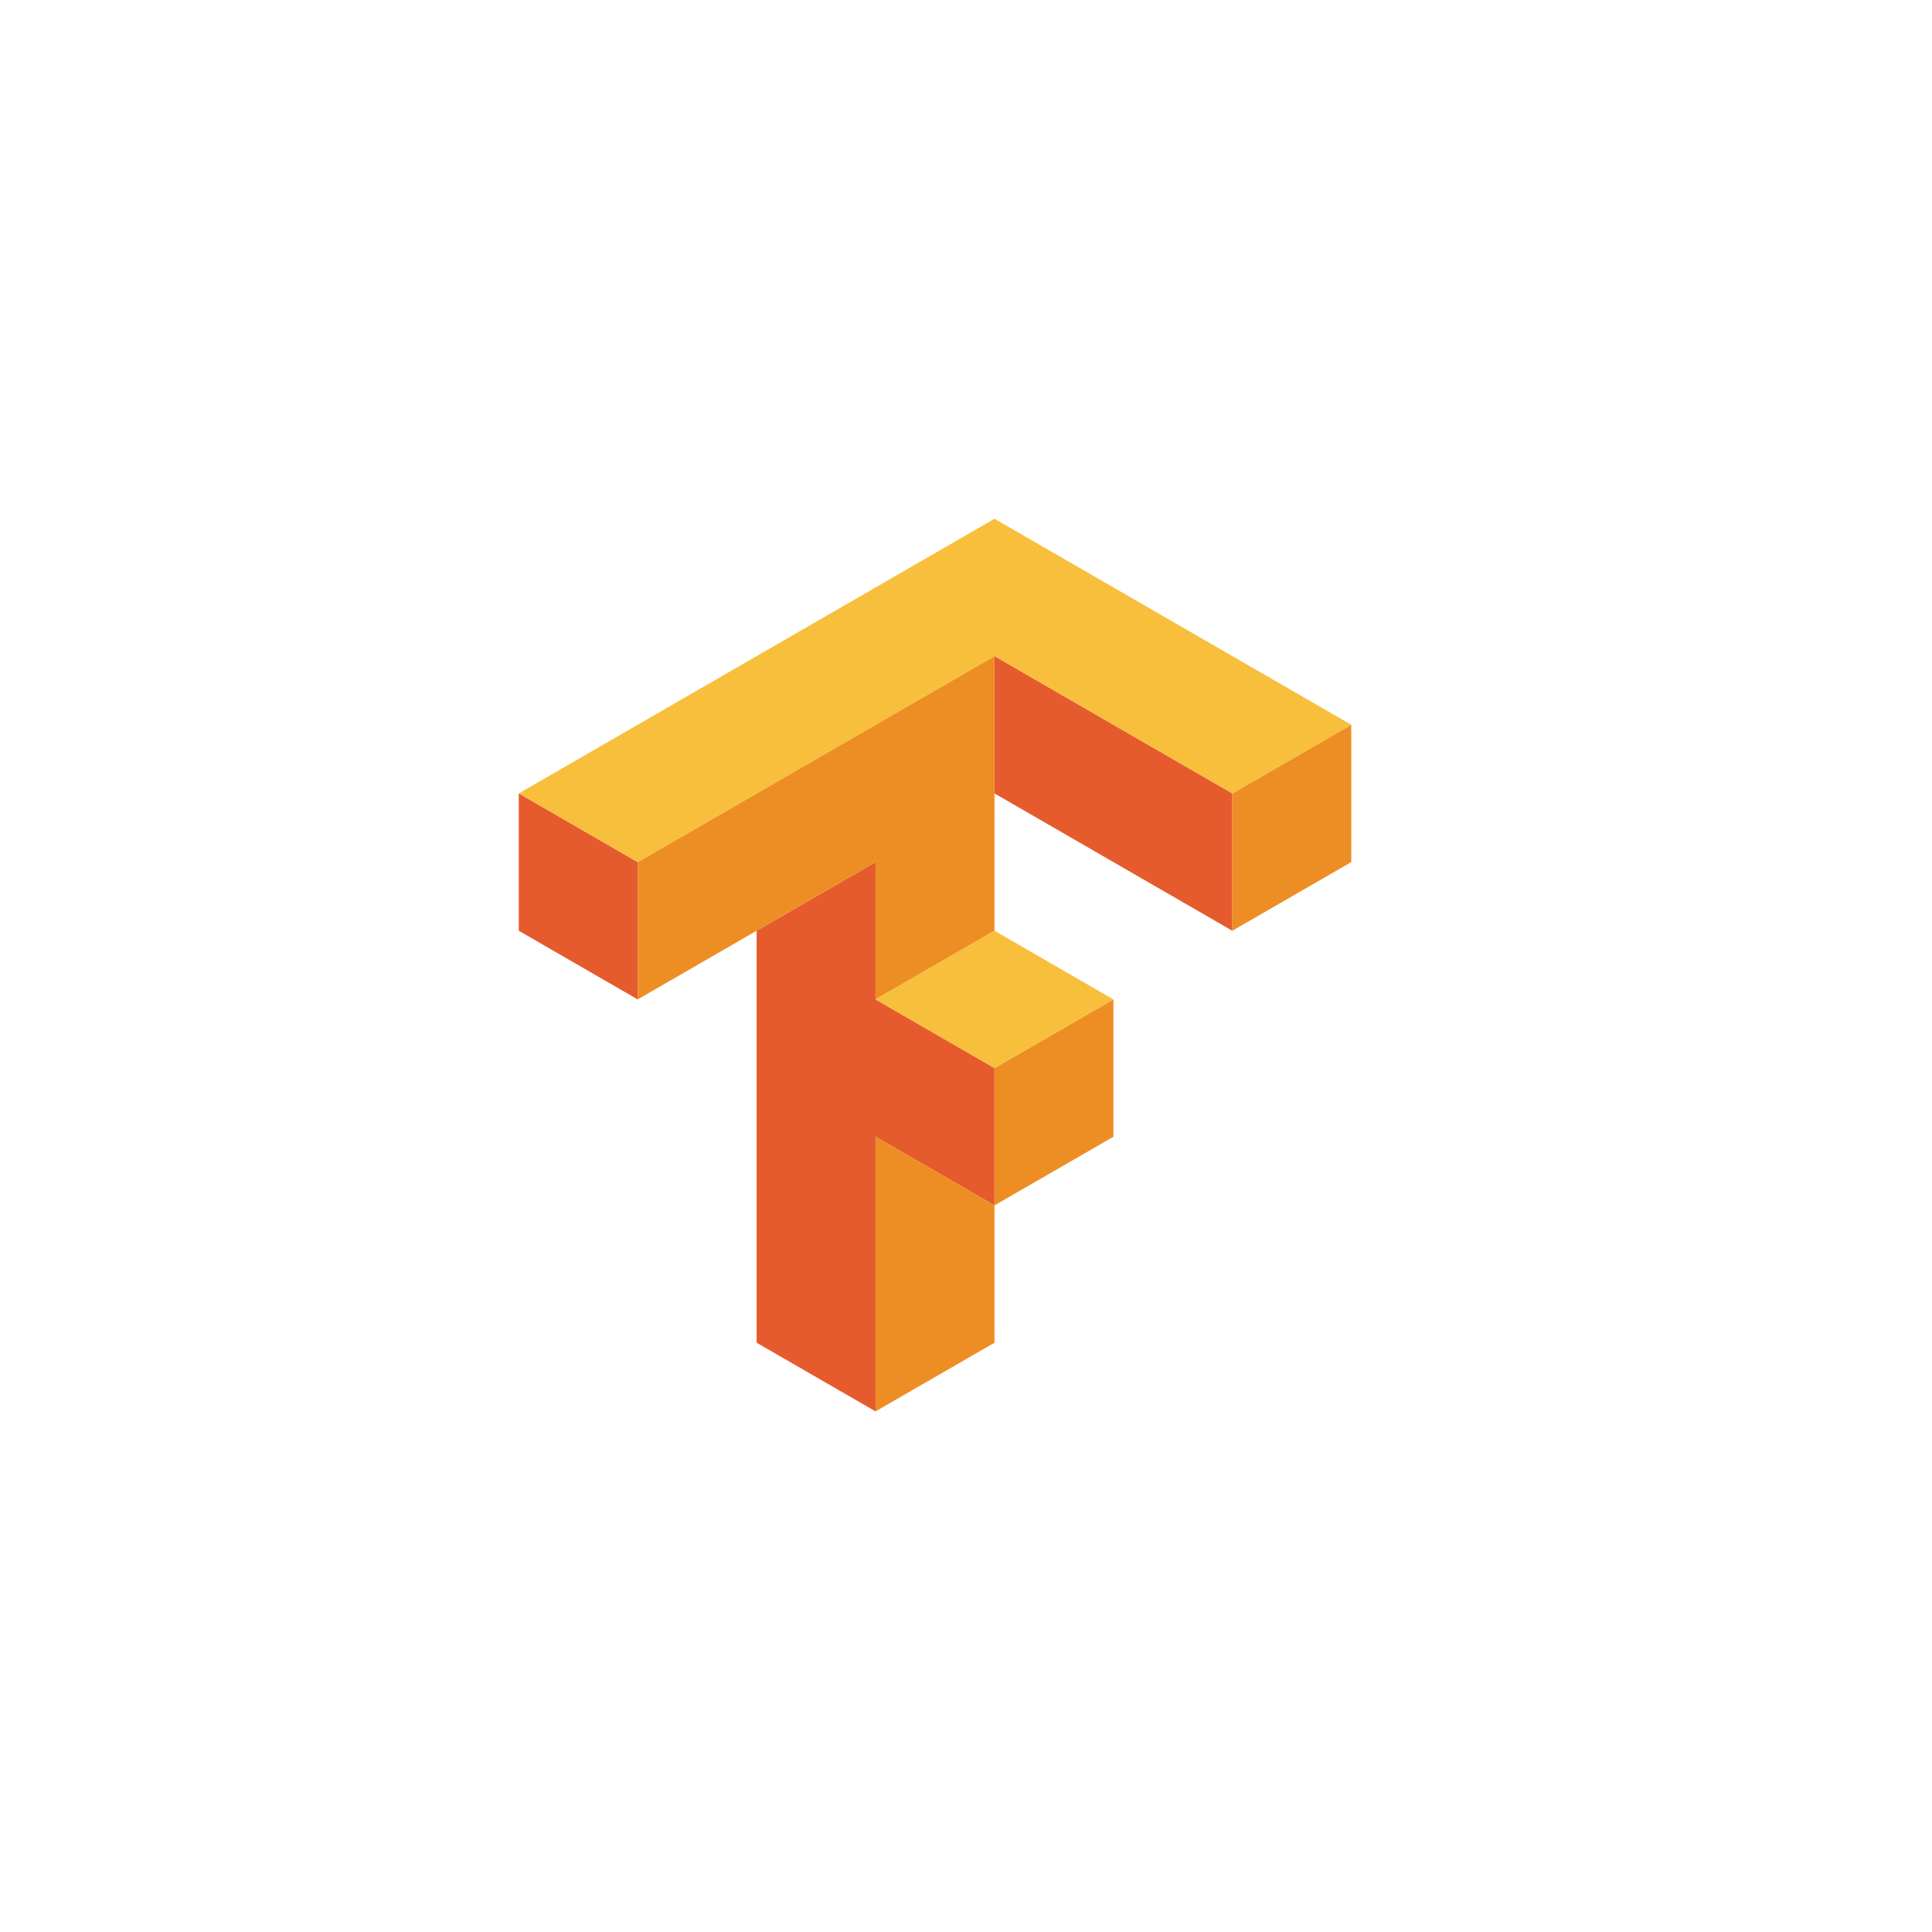
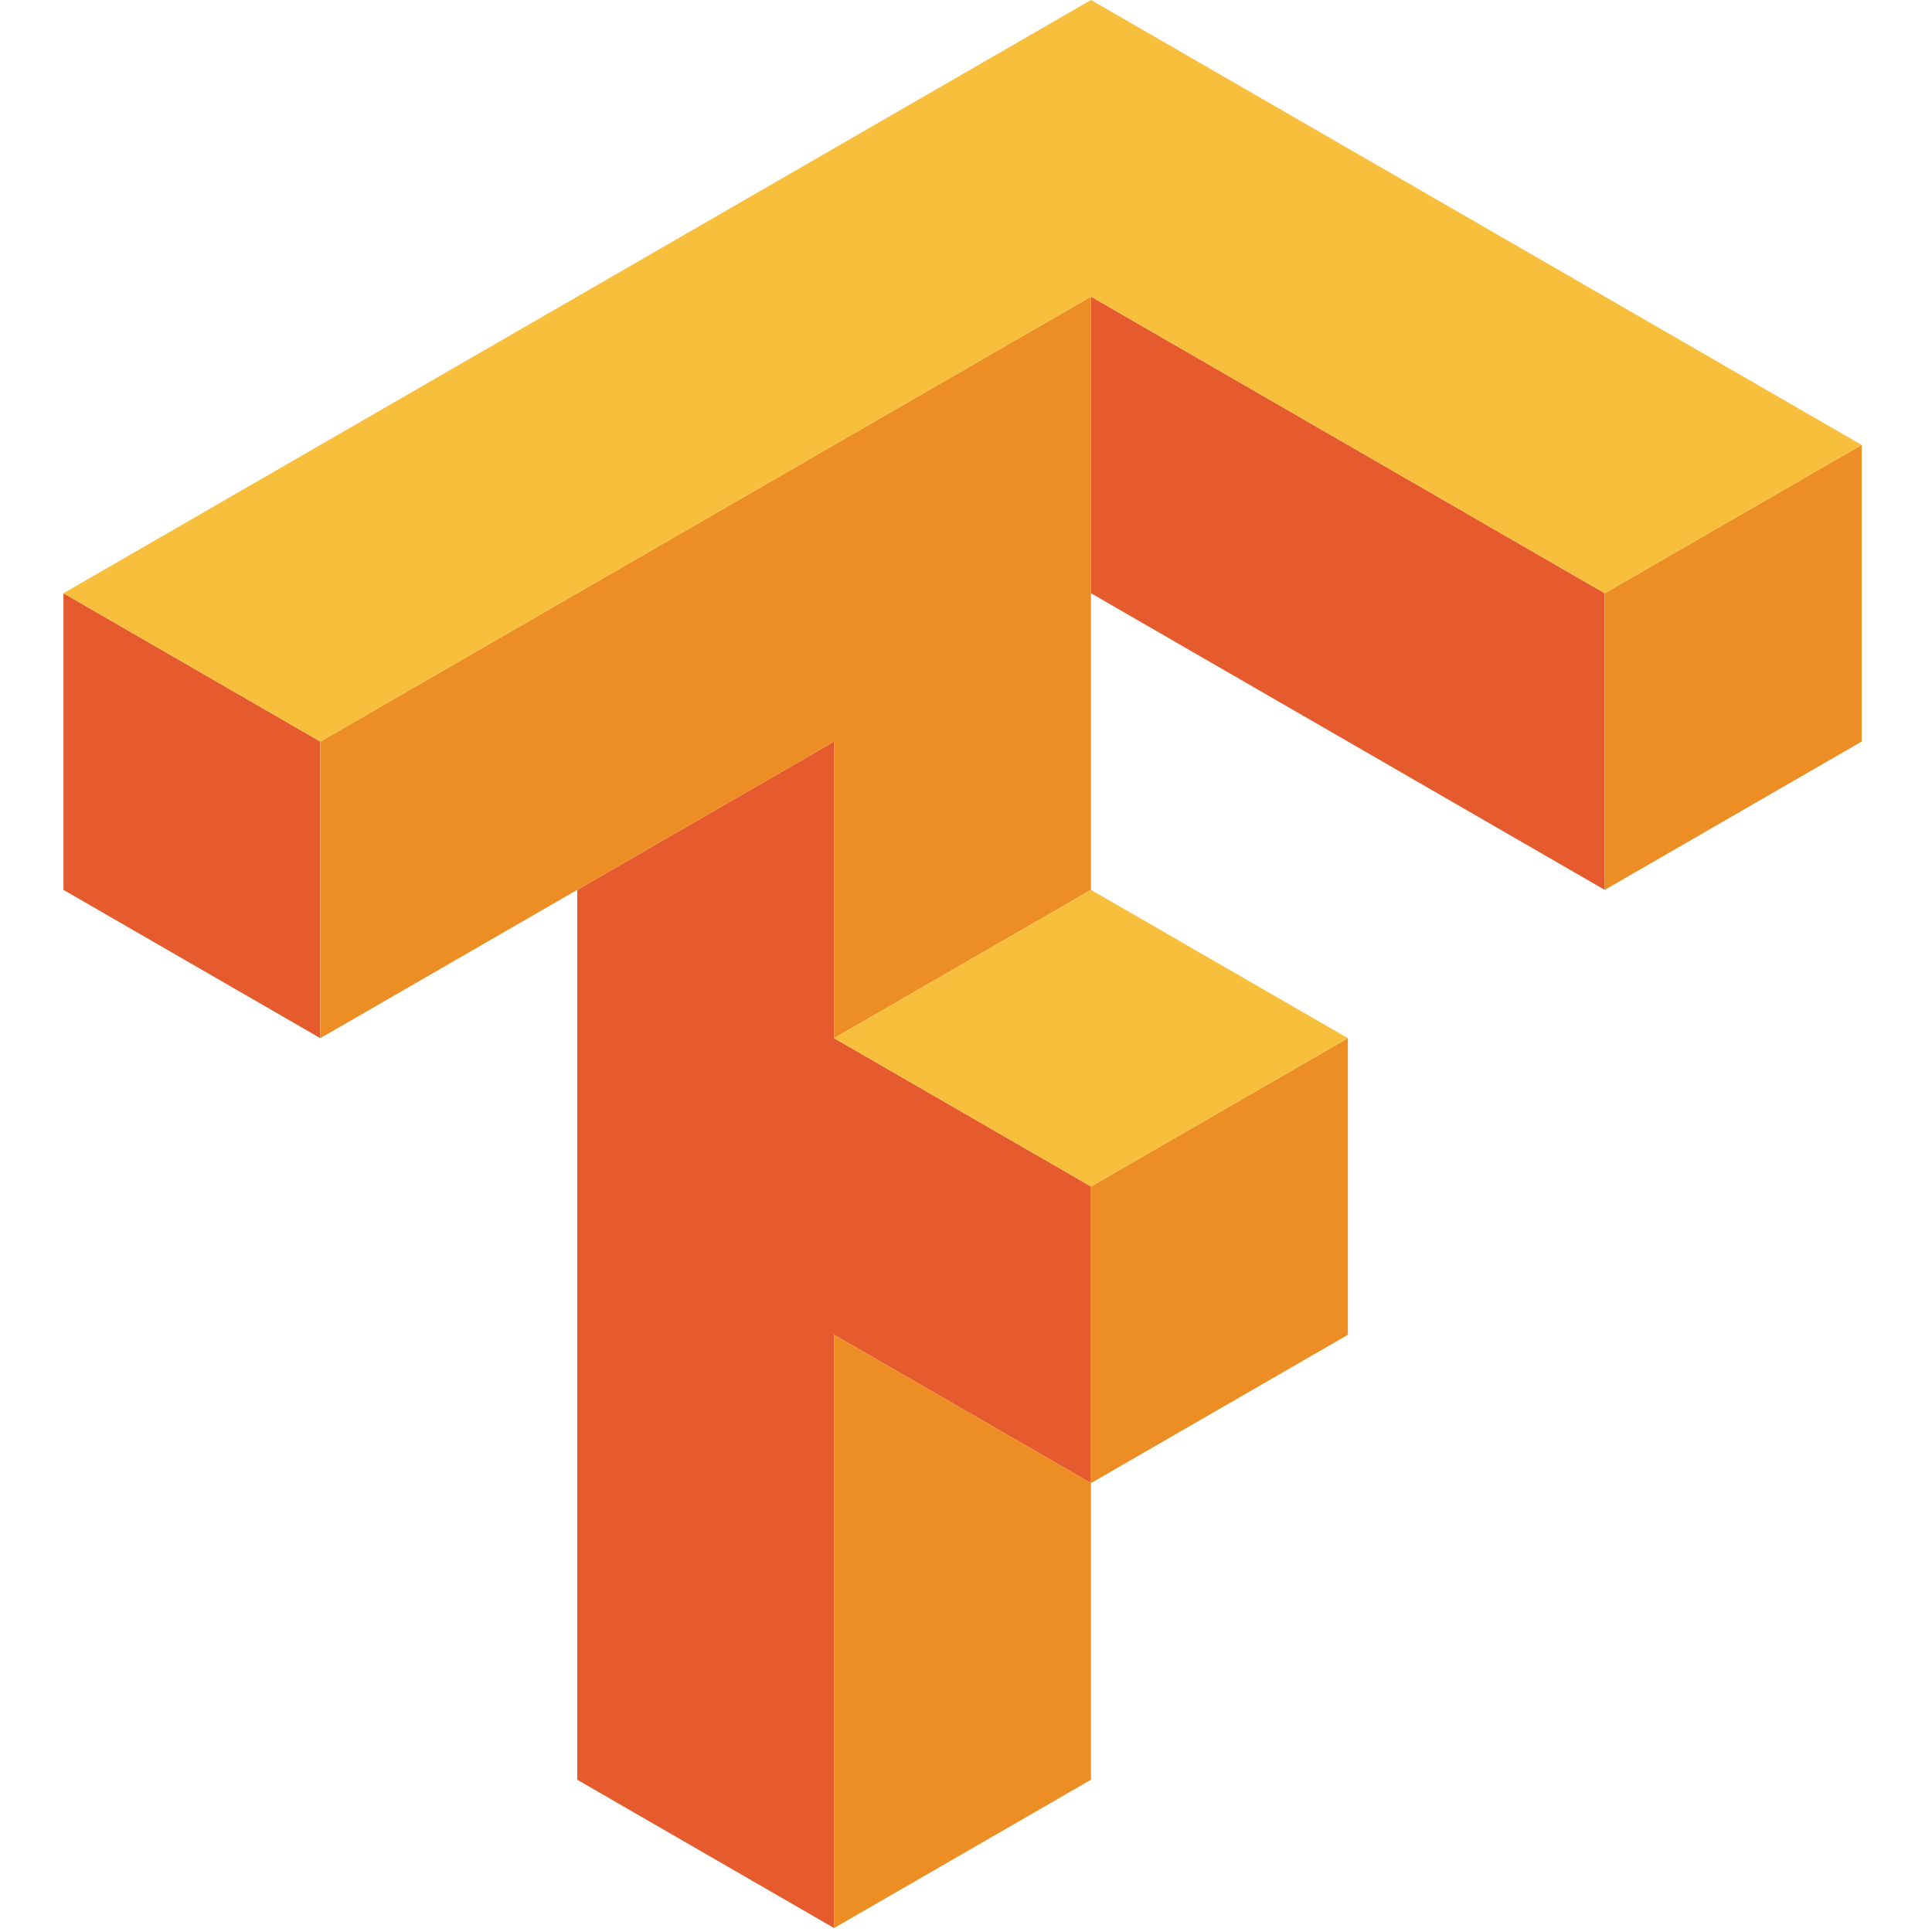
- <svg xmlns="http://www.w3.org/2000/svg" width="64px" height="64px" viewBox="-158.92 -158.92 591.84 591.84" version="1.1" preserveAspectRatio="xMidYMid" fill="#000000">
-   <g id="SVGRepo_bgCarrier" stroke-width="0" />
-   <g id="SVGRepo_tracerCarrier" stroke-linecap="round" stroke-linejoin="round" />
-   <g id="SVGRepo_iconCarrier">
-     <g>
-       <path d="M145.726,42.065 L145.726,84.135 L218.587,126.204 L218.587,84.135 L145.726,42.065 Z M-1.98726454e-07,84.135 L-1.98726454e-07,126.204 L36.43,147.235 L36.43,105.17 L-1.98726454e-07,84.135 Z M109.291,105.17 L72.861,126.204 L72.861,252.404 L109.291,273.439 L109.291,189.304 L145.726,210.339 L145.726,168.27 L109.291,147.235 L109.291,105.17 Z" fill="#E55B2D"> </path>
-       <path d="M145.726,42.065 L36.43,105.17 L36.43,147.235 L109.291,105.17 L109.291,147.235 L145.726,126.204 L145.726,42.065 Z M255.022,63.1 L218.587,84.135 L218.587,126.204 L255.022,105.17 L255.022,63.1 Z M182.157,147.235 L145.726,168.27 L145.726,210.339 L182.157,189.304 L182.157,147.235 Z M145.726,210.339 L109.291,189.304 L109.291,273.439 L145.726,252.404 L145.726,210.339 Z" fill="#ED8E24"> </path>
-       <path d="M145.726,-3.41864288e-05 L-1.98726454e-07,84.135 L36.43,105.17 L145.726,42.065 L218.587,84.135 L255.022,63.1 L145.726,-3.41864288e-05 Z M145.726,126.204 L109.291,147.235 L145.726,168.27 L182.157,147.235 L145.726,126.204 Z" fill="#F8BF3C"> </path>
-     </g>
+ <svg xmlns="http://www.w3.org/2000/svg" width="800px" height="800px" viewBox="-9 0 274 274" version="1.1" preserveAspectRatio="xMidYMid">
+   <g>
+     <path d="M145.726,42.065 L145.726,84.135 L218.587,126.204 L218.587,84.135 L145.726,42.065 Z M-1.98726454e-07,84.135 L-1.98726454e-07,126.204 L36.43,147.235 L36.43,105.17 L-1.98726454e-07,84.135 Z M109.291,105.17 L72.861,126.204 L72.861,252.404 L109.291,273.439 L109.291,189.304 L145.726,210.339 L145.726,168.27 L109.291,147.235 L109.291,105.17 Z" fill="#E55B2D">
+ 
+ </path>
+     <path d="M145.726,42.065 L36.43,105.17 L36.43,147.235 L109.291,105.17 L109.291,147.235 L145.726,126.204 L145.726,42.065 Z M255.022,63.1 L218.587,84.135 L218.587,126.204 L255.022,105.17 L255.022,63.1 Z M182.157,147.235 L145.726,168.27 L145.726,210.339 L182.157,189.304 L182.157,147.235 Z M145.726,210.339 L109.291,189.304 L109.291,273.439 L145.726,252.404 L145.726,210.339 Z" fill="#ED8E24">
+ 
+ </path>
+     <path d="M145.726,-3.41864288e-05 L-1.98726454e-07,84.135 L36.43,105.17 L145.726,42.065 L218.587,84.135 L255.022,63.1 L145.726,-3.41864288e-05 Z M145.726,126.204 L109.291,147.235 L145.726,168.27 L182.157,147.235 L145.726,126.204 Z" fill="#F8BF3C">
+ 
+ </path>
  </g>
</svg>
